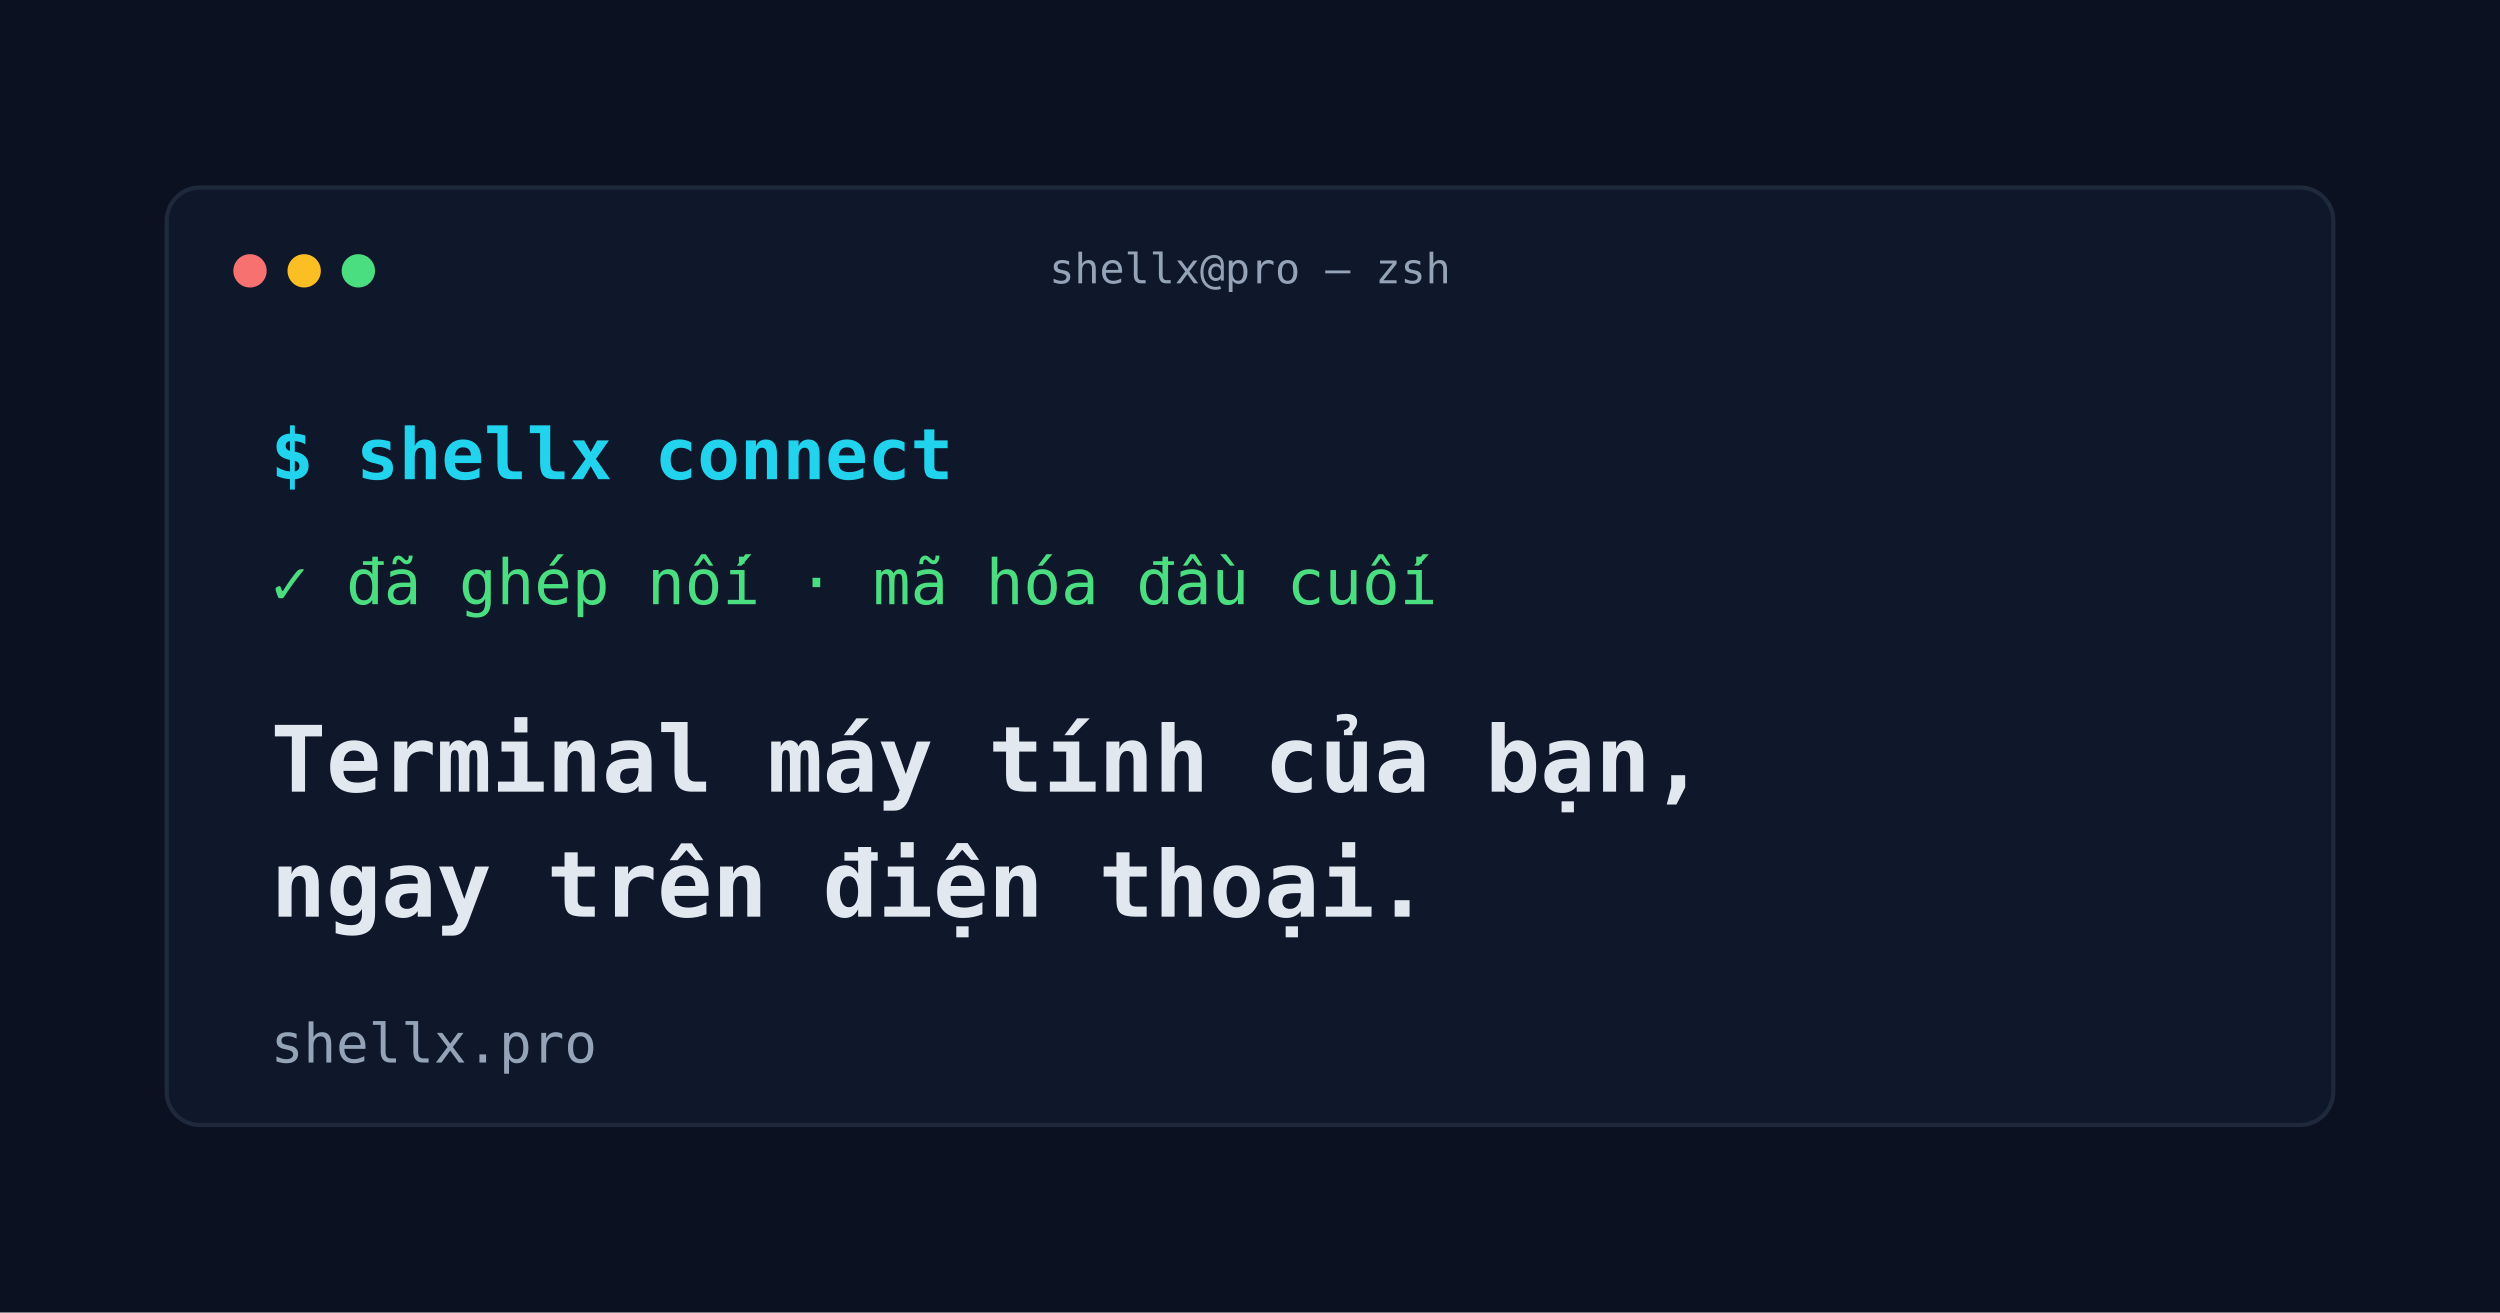
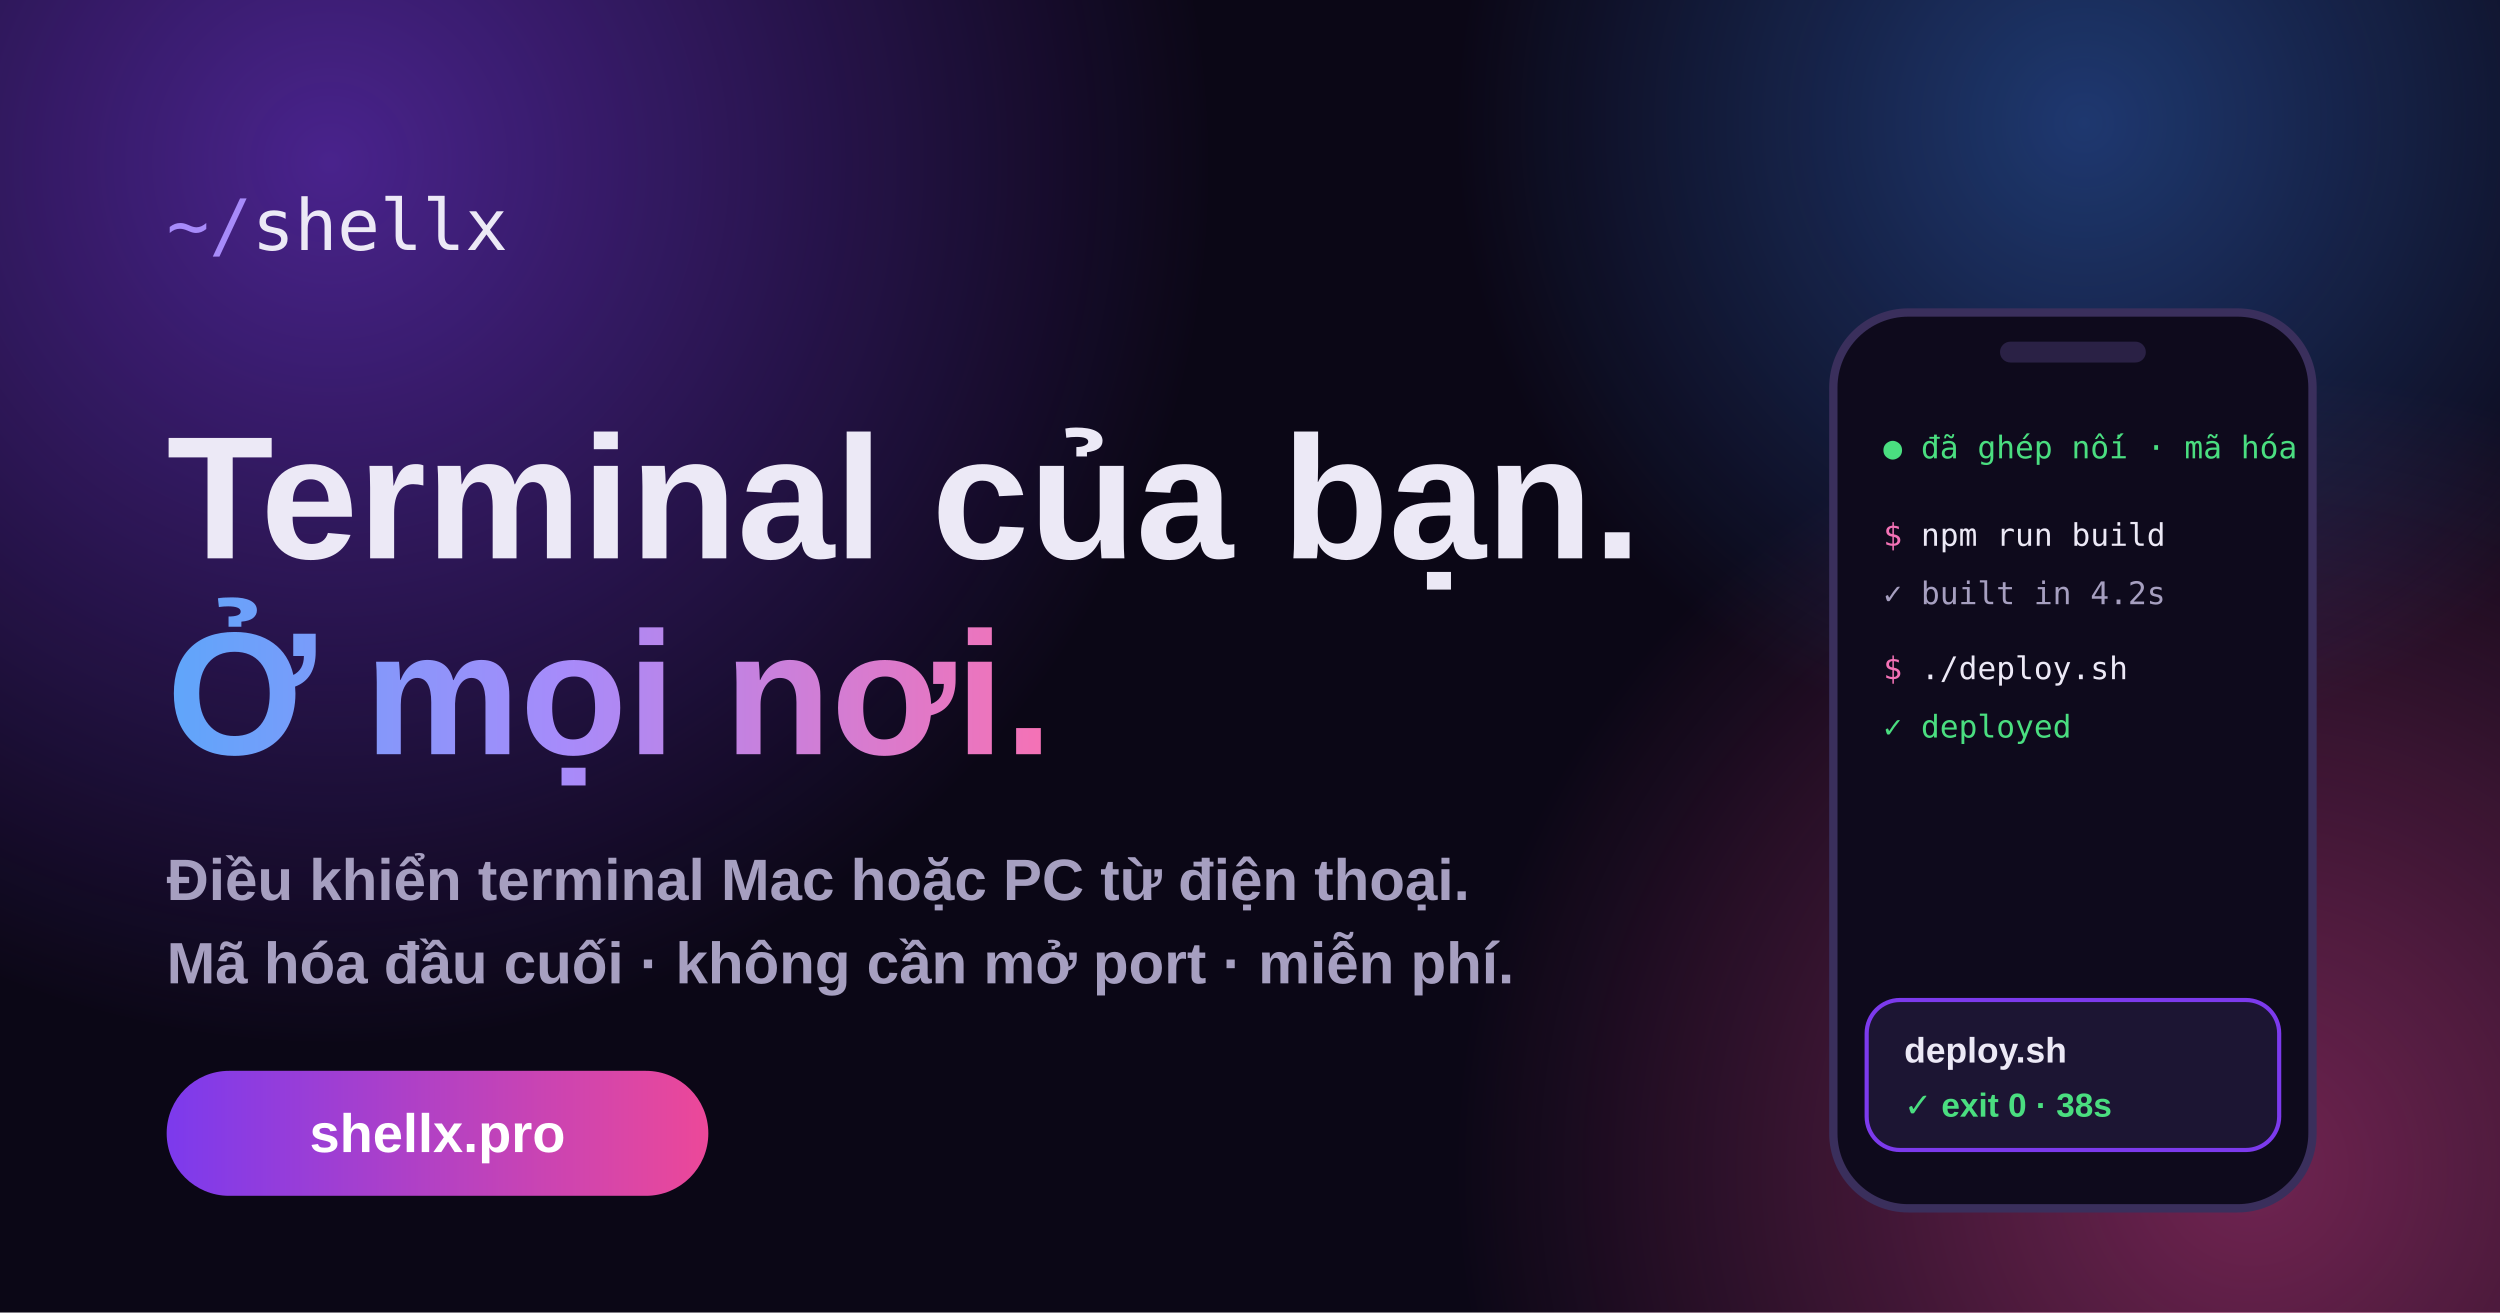
- <svg xmlns="http://www.w3.org/2000/svg" width="1200" height="630">
-   <rect width="1200" height="630" fill="#0b1120" />
-   <rect x="80" y="90" width="1040" height="450" rx="16" fill="#0f172a" stroke="#1e293b" stroke-width="2" />
-   <circle cx="120" cy="130" r="8" fill="#f87171" />
-   <circle cx="146" cy="130" r="8" fill="#fbbf24" />
-   <circle cx="172" cy="130" r="8" fill="#4ade80" />
-   <text x="600" y="136" fill="#94a3b8" font-family="Menlo, monospace" font-size="20" text-anchor="middle">shellx@pro — zsh</text>
-   <text x="130" y="230" fill="#22d3ee" font-family="Menlo, monospace" font-size="34" font-weight="bold">$ shellx connect</text>
-   <text x="130" y="290" fill="#4ade80" font-family="Menlo, monospace" font-size="30">✓ đã ghép nối · mã hóa đầu cuối</text>
-   <text x="130" y="380" fill="#e2e8f0" font-family="Menlo, monospace" font-size="44" font-weight="bold">Terminal máy tính của bạn,</text>
-   <text x="130" y="440" fill="#e2e8f0" font-family="Menlo, monospace" font-size="44" font-weight="bold">ngay trên điện thoại.</text>
-   <text x="130" y="510" fill="#94a3b8" font-family="Menlo, monospace" font-size="26">shellx.pro</text>
+ <svg xmlns="http://www.w3.org/2000/svg" width="1200" height="630" viewBox="0 0 1200 630">
+   <defs>
+     <style>
+       @font-face { font-family: 'SG'; src: url('../public/fonts/SpaceGrotesk-Latin.woff2'); font-weight: 300 700; }
+       @font-face { font-family: 'SG'; src: url('../public/fonts/SpaceGrotesk-Vietnamese.woff2'); font-weight: 300 700;
+         unicode-range: U+0102-0103, U+0110-0111, U+0128-0129, U+0168-0169, U+01A0-01A1, U+01AF-01B0, U+0300-0301, U+0303-0304, U+0308-0309, U+0323, U+0329, U+1EA0-1EF9, U+20AB; }
+       @font-face { font-family: 'JBM'; src: url('../public/fonts/JetBrainsMono-Bold.woff2'); font-weight: 700; }
+       .h { font-family: 'SG', 'Helvetica Neue', Arial, sans-serif; font-weight: 700; }
+       .m { font-family: 'JBM', Menlo, monospace; }
+     </style>
+     <radialGradient id="p" cx="0.5" cy="0.5" r="0.5">
+       <stop offset="0" stop-color="#7c3aed" stop-opacity="0.55" />
+       <stop offset="1" stop-color="#7c3aed" stop-opacity="0" />
+     </radialGradient>
+     <radialGradient id="k" cx="0.5" cy="0.5" r="0.5">
+       <stop offset="0" stop-color="#ec4899" stop-opacity="0.45" />
+       <stop offset="1" stop-color="#ec4899" stop-opacity="0" />
+     </radialGradient>
+     <radialGradient id="b" cx="0.5" cy="0.5" r="0.5">
+       <stop offset="0" stop-color="#3b82f6" stop-opacity="0.4" />
+       <stop offset="1" stop-color="#3b82f6" stop-opacity="0" />
+     </radialGradient>
+     <linearGradient id="t" x1="0" x2="1">
+       <stop offset="0" stop-color="#60a5fa" />
+       <stop offset="0.45" stop-color="#a78bfa" />
+       <stop offset="1" stop-color="#f472b6" />
+     </linearGradient>
+     <linearGradient id="btn" x1="0" x2="1">
+       <stop offset="0" stop-color="#7c3aed" />
+       <stop offset="1" stop-color="#ec4899" />
+     </linearGradient>
+   </defs>
+   <rect width="1200" height="630" fill="#0b0716" />
+   <circle cx="160" cy="80" r="420" fill="url(#p)" />
+   <circle cx="1080" cy="560" r="380" fill="url(#k)" />
+   <circle cx="1000" cy="60" r="300" fill="url(#b)" />
+   <text x="80" y="120" class="m" font-size="34" fill="#ece9f6">
+     <tspan fill="#a78bfa">~/</tspan>shellx</text>
+   <text x="80" y="268" class="h" font-size="84" fill="#ece9f6">Terminal của bạn.</text>
+   <text x="80" y="362" class="h" font-size="84" fill="url(#t)">Ở mọi nơi.</text>
+   <text x="80" y="432" class="h" font-size="28" font-weight="400" fill="#a69fc0">Điều khiển terminal Mac hoặc PC từ điện thoại.</text>
+   <text x="80" y="472" class="h" font-size="28" font-weight="400" fill="#a69fc0">Mã hóa đầu cuối · không cần mở port · miễn phí.</text>
+   <rect x="80" y="514" width="260" height="60" rx="30" fill="url(#btn)" />
+   <text x="210" y="553" class="h" font-size="26" fill="#fff" text-anchor="middle">shellx.pro</text>
+   <g transform="translate(880 150)">
+     <rect width="230" height="430" rx="36" fill="#0e0a1c" stroke="#3a2f5c" stroke-width="4" />
+     <rect x="80" y="14" width="70" height="10" rx="5" fill="#2a2145" />
+     <text x="24" y="70" class="m" font-size="15" fill="#4ade80">● đã ghép nối · mã hóa</text>
+     <text x="24" y="112" class="m" font-size="15" fill="#f472b6">$ <tspan fill="#ece9f6">npm run build</tspan>
+     </text>
+     <text x="24" y="140" class="m" font-size="15" fill="#a69fc0">✓ built in 4.2s</text>
+     <text x="24" y="176" class="m" font-size="15" fill="#f472b6">$ <tspan fill="#ece9f6">./deploy.sh</tspan>
+     </text>
+     <text x="24" y="204" class="m" font-size="15" fill="#4ade80">✓ deployed</text>
+     <rect x="16" y="330" width="198" height="72" rx="16" fill="#1c1533" stroke="#7c3aed" stroke-width="2" />
+     <text x="34" y="360" class="h" font-size="17" fill="#ece9f6">deploy.sh</text>
+     <text x="34" y="386" class="h" font-size="16" fill="#4ade80">✓ exit 0 · 38s</text>
+   </g>
</svg>
